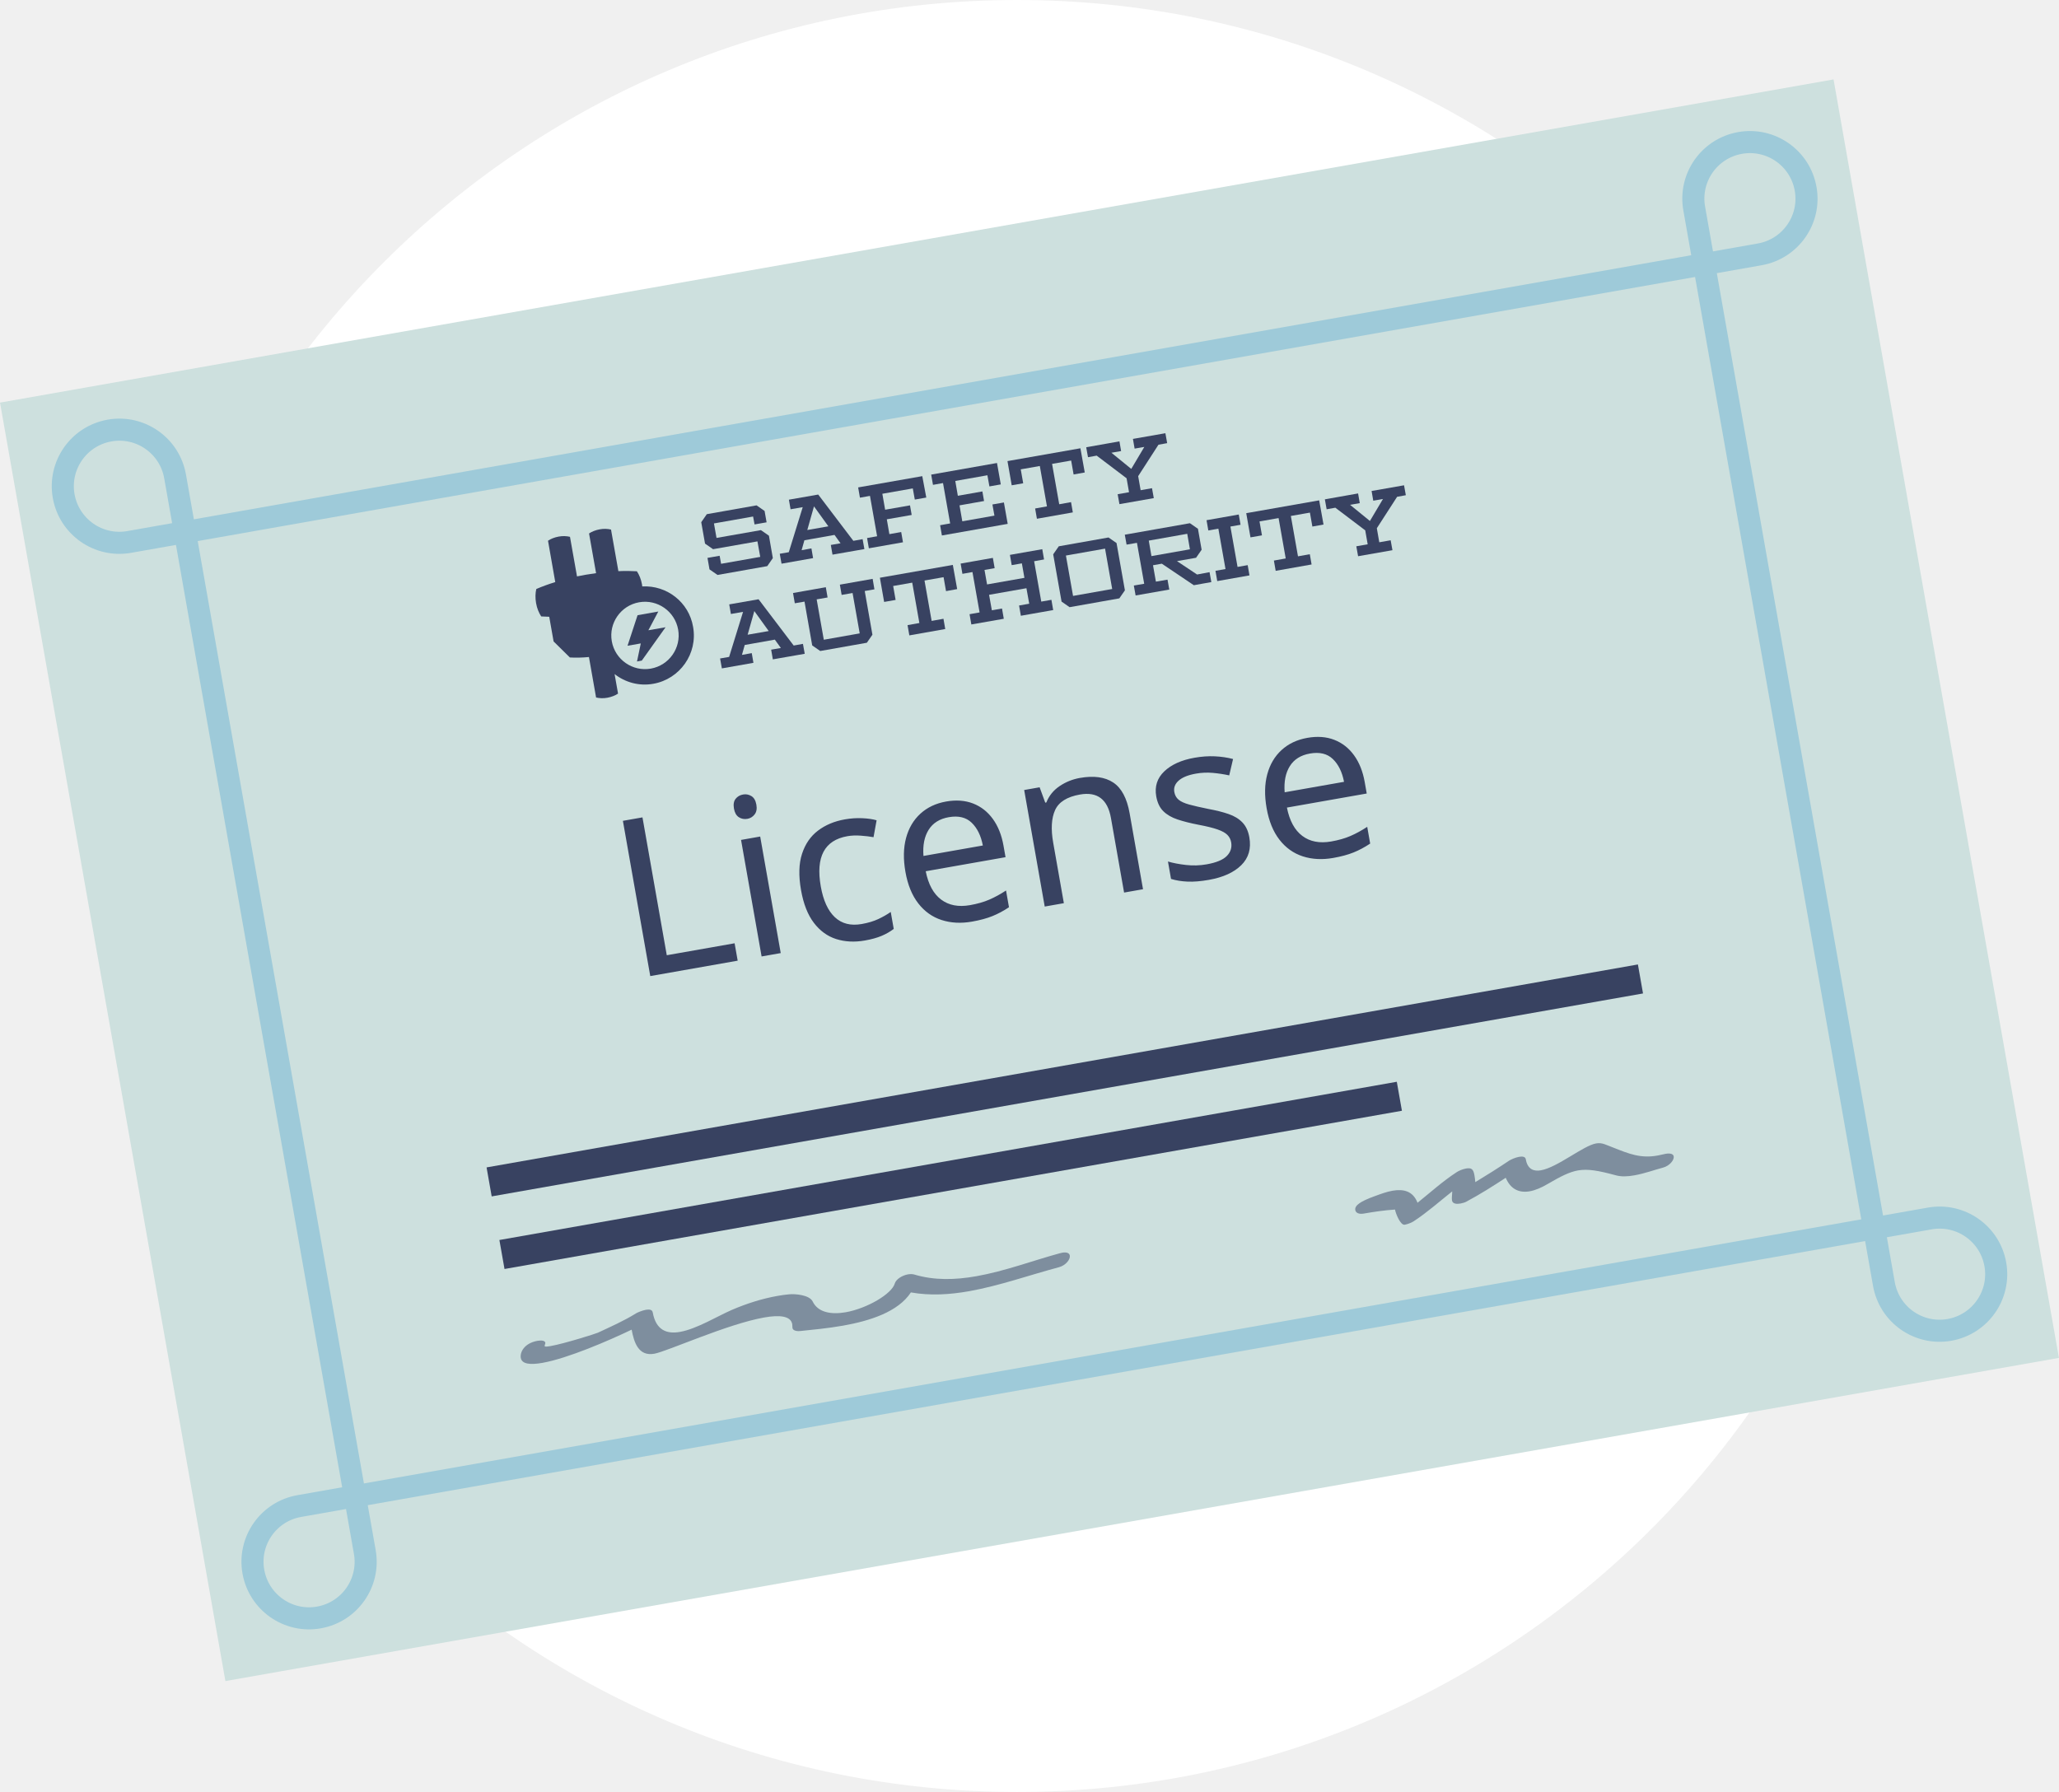
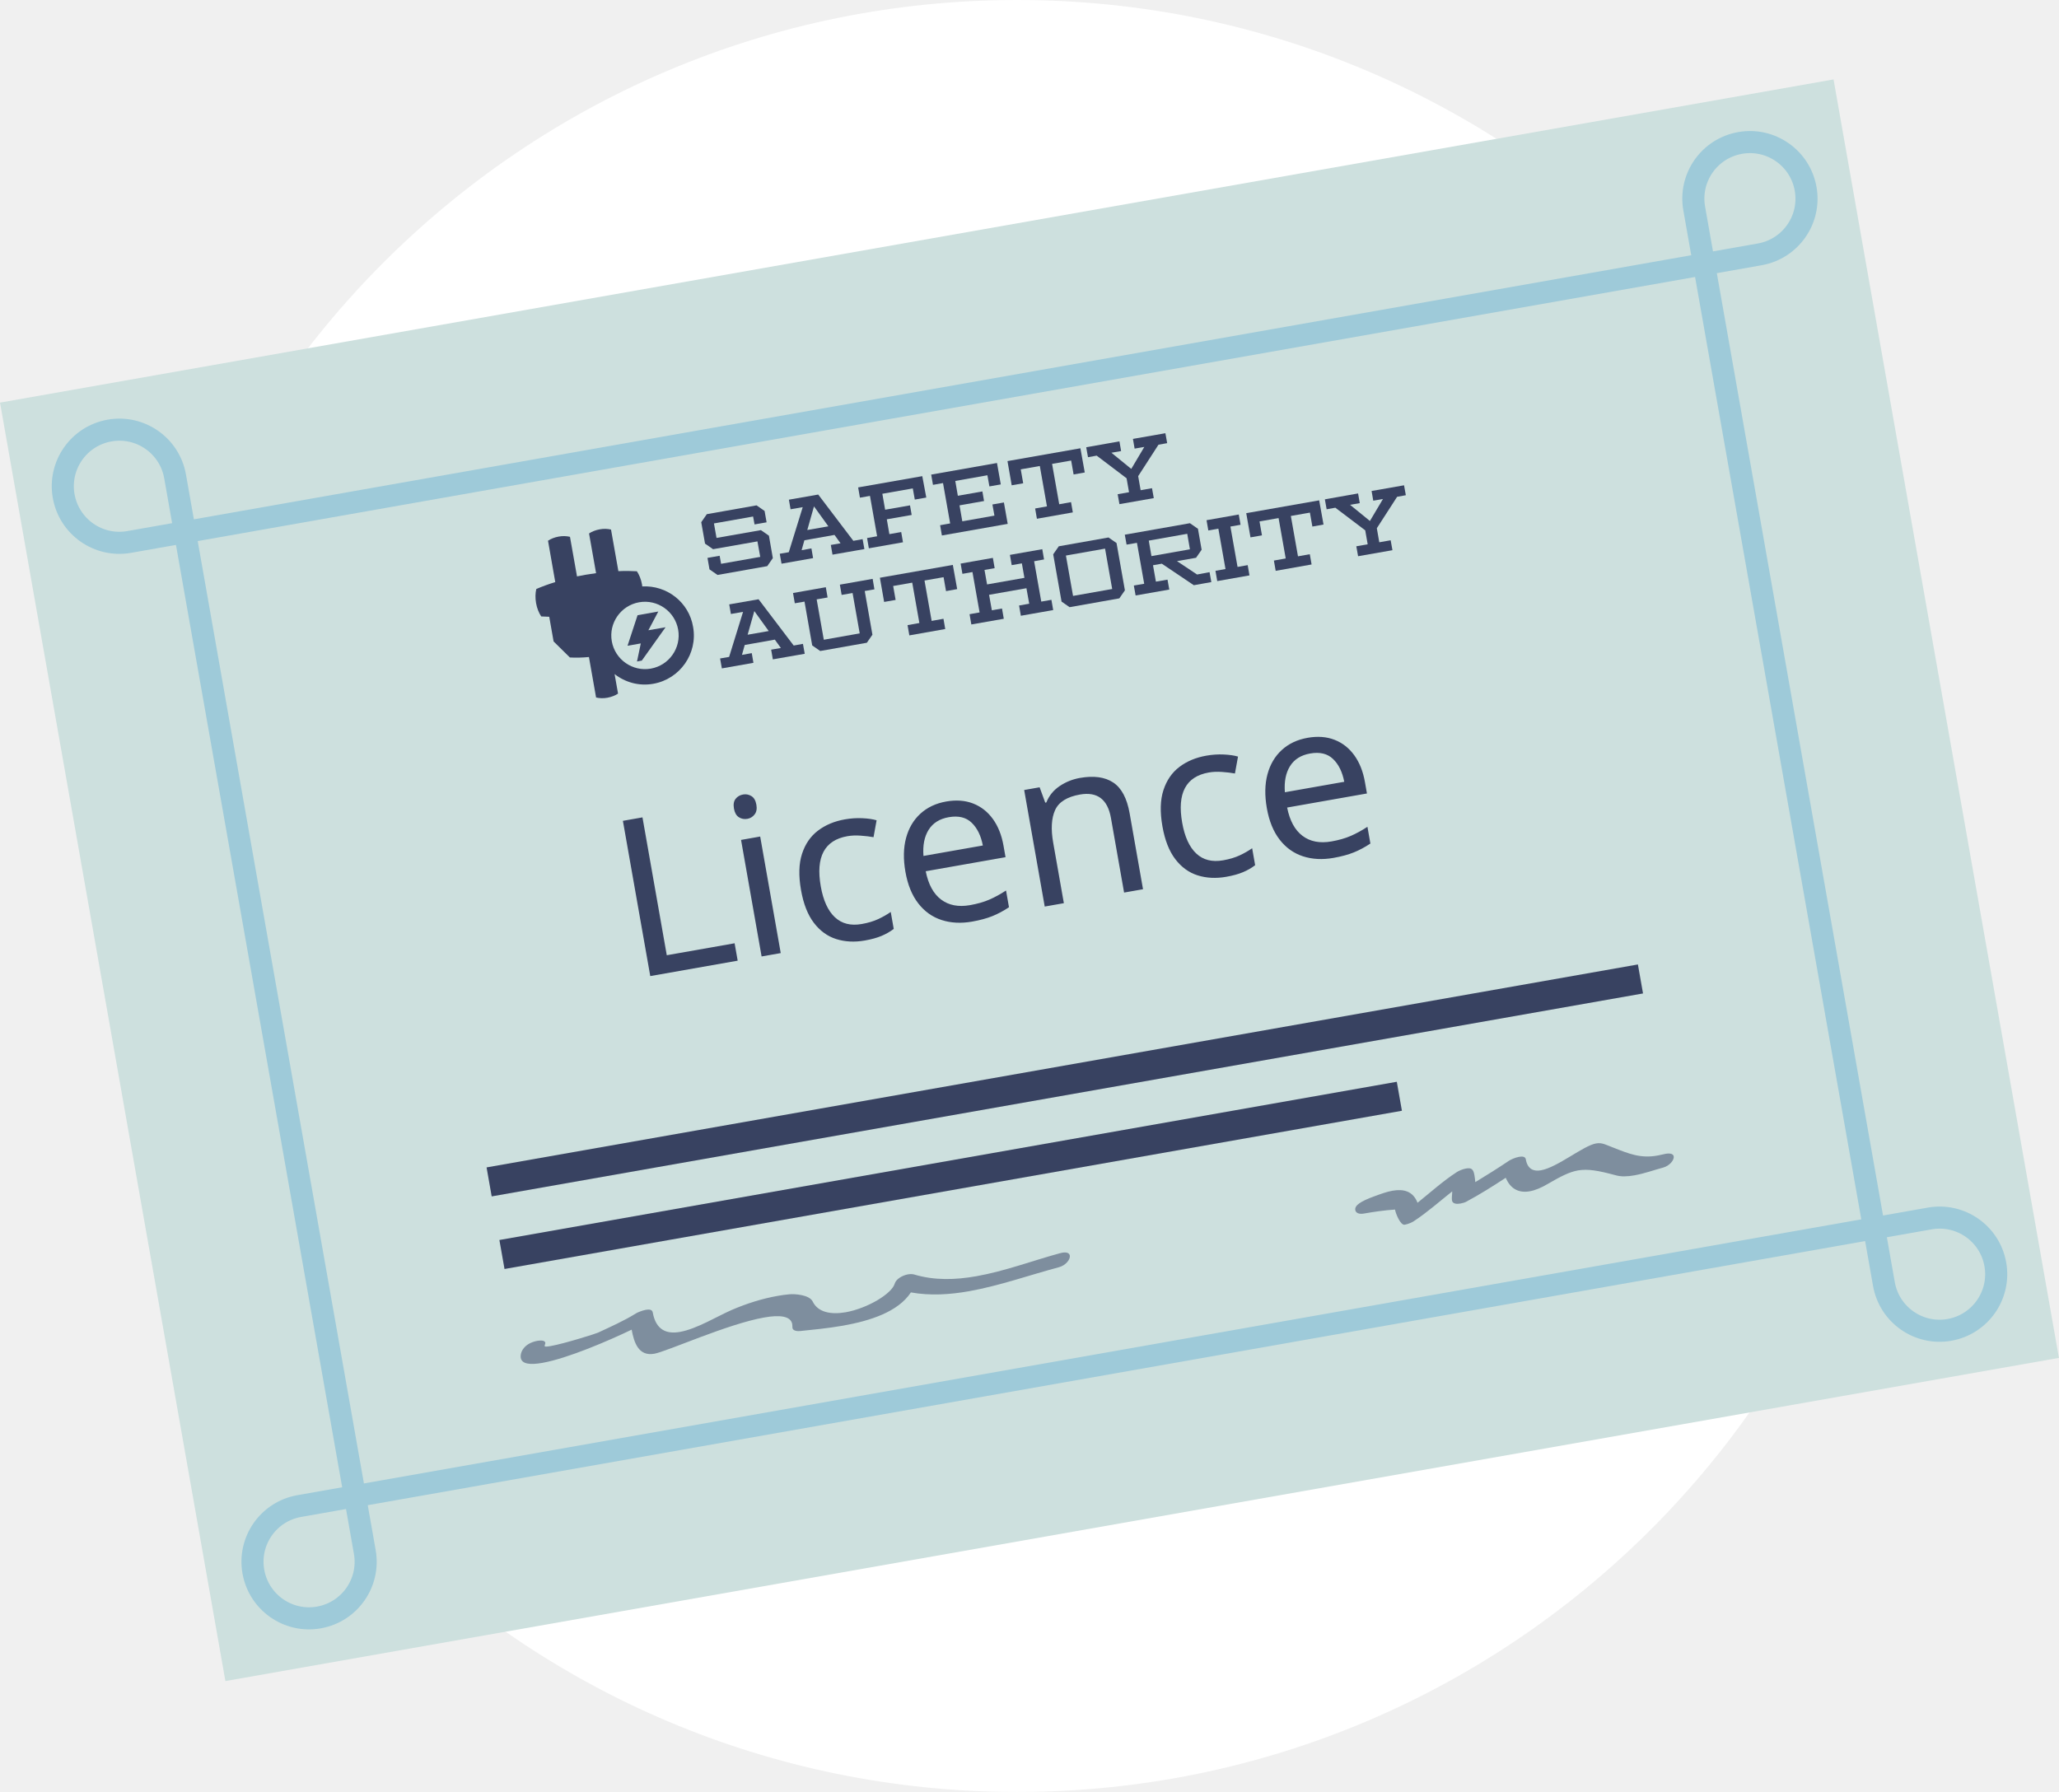
<svg xmlns="http://www.w3.org/2000/svg" version="1.1" id="Layer_1" x="0px" y="0px" viewBox="0 0 1846.3 1607" style="enable-background:new 0 0 1846.3 1607;" xml:space="preserve">
  <style type="text/css">
	.st0{fill:#FFFFFF;}
	.st1{fill:#CDE0DE;}
	.st2{fill:#384261;}
	.st3{fill:none;stroke:#9ECAD9;stroke-width:19.8;stroke-miterlimit:10;}
	.st4{fill:none;stroke:#384261;stroke-width:26.4;stroke-miterlimit:10;}
	.st5{fill:#7E8E9E;}
	.st6{font-family:'SantEliaScript-Regular';}
	.st7{font-size:198px;}
</style>
  <circle class="st0" cx="912.1" cy="803.5" r="803.5" />
  <rect x="88.4" y="207.3" transform="matrix(0.9848 -0.1736 0.1736 0.9848 -123.0312 172.2416)" class="st1" width="1669.5" height="1164.2" />
  <path class="st2" d="M575.9,525.9c-0.1-0.5-0.1-1.1-0.2-1.7c-0.8-4.6-2.5-8.7-4.6-11.9c-5.1-0.3-10.7-0.4-16.6-0.1l-6.6-37.3  c-3-0.7-6.5-0.9-10.2-0.2c-3.7,0.7-7,2-9.5,3.7l6.3,35.6c-3,0.4-6.1,0.9-9.2,1.4c-2.7,0.5-5.3,1-7.9,1.5l-6.3-35.5  c-3-0.7-6.5-0.9-10.2-0.2c-3.7,0.7-7,2-9.5,3.7l6.5,37.1c-6.2,1.9-11.9,4-17,6.2c-0.9,3.7-1,8.1-0.2,12.7c0.8,4.6,2.5,8.7,4.6,11.9  c2.3,0.1,4.8,0.2,7.2,0.3l3.9,22.1l14.6,14.4c5.1,0.3,10.9,0.2,17.1-0.4l6.4,36.3c3,0.7,6.5,0.9,10.2,0.2s7-2,9.5-3.7l-3.1-17.5  c9.5,7.4,21.9,11,34.7,8.7c23.9-4.2,40-27.1,35.7-51C617.8,540,597.9,524.7,575.9,525.9z M583.6,599.6c-16.4,2.9-32.1-8.1-35-24.5  s8.1-32.1,24.5-35s32.1,8.1,35,24.5S600,596.7,583.6,599.6z" />
  <polygon class="st2" points="590.3,548.4 571.7,551.7 562.7,579.1 574.6,577 571.2,593.2 575.5,592.4 596.8,562.5 581.4,565.2 " />
  <path class="st2" d="M676.6,470.3l-1.3-7.1l-35.1,6.2l2.3,13l39.8-7l7.2,5l3.5,20.1l-5,7.2l-44.6,7.9l-7.2-5l-1.8-10.3l10.9-1.9  l1.3,7.2l35.1-6.2l-2.5-13.9l-39.8,7l-7.2-5l-3.4-19.2l5-7.2l44.6-7.9l7.2,5l1.8,10.2L676.6,470.3z" />
  <path class="st2" d="M773.5,483.5l1.6,8.9l-28.6,5l-1.5-8.7l8.7-1.5l-5.4-7.5l-27,4.8l-2.5,8.9l8.8-1.6l1.5,8.7l-28.3,5l-1.6-8.9  l8.1-1.4l12.5-40.4l-10.9,1.9l-1.5-8.6l26.3-4.6l31.5,41.5L773.5,483.5z M742.8,472l-12.9-17.9l-6,21.2L742.8,472z" />
  <path class="st2" d="M830.6,446.2l-10.3,1.8l-1.8-10l-27.3,4.8l2.5,14.3l22.3-3.9l1.5,8.6l-22.3,3.9l2.3,13.3l10.6-1.9l1.6,9.2  l-30.6,5.4l-1.6-9.2l9-1.6l-6.4-36.2l-9,1.6l-1.6-9.2L827,427L830.6,446.2z" />
  <path class="st2" d="M887.2,436.2l-1.8-10l-28.8,5.1l2.3,13.3l22-3.9l1.5,8.6l-22,3.9l2.5,14.3l28.8-5.1l-1.8-10l10.3-1.8l3.4,19.2  l-59,10.4L843,471l9-1.6l-6.4-36.2l-9,1.6l-1.6-9.2l59-10.4l3.4,19.2L887.2,436.2z" />
  <path class="st2" d="M972.7,423.7l-10,1.8l-2.2-12.5l-17.1,3l6.4,36.2l10.6-1.9l1.6,9.2l-32.2,5.7l-1.6-9.2l10.6-1.9l-6.4-36.2  l-17.1,3l2.2,12.5l-10.3,1.8l-3.8-21.7l65.4-11.5L972.7,423.7z" />
  <path class="st2" d="M1020.6,427l2.2,12.6l10.2-1.8l1.6,8.9l-30.8,5.4l-1.6-8.9l10.2-1.8l-2.2-12.5l-26.8-20.3l-7.8,1.4l-1.6-8.9  l29.8-5.3l1.5,8.7l-8.7,1.5l17.8,14.5l11.7-19.7l-8.7,1.5l-1.5-8.7l29.1-5.1l1.6,8.9l-7.8,1.4L1020.6,427z" />
  <path class="st2" d="M720,577.4l1.6,8.9l-28.6,5l-1.5-8.7l8.7-1.5l-5.4-7.5l-27,4.8l-2.5,8.9l8.8-1.6l1.5,8.7l-28.3,5l-1.6-8.9  l8.1-1.4l12.5-40.4l-10.9,1.9l-1.5-8.6l26.3-4.6l31.5,41.5L720,577.4z M689.3,565.9L676.4,548l-6,21.2L689.3,565.9z" />
  <path class="st2" d="M784.1,528.5l-8.7,1.5l6.9,39.2l-5,7.2l-41.8,7.4l-7.2-5l-6.9-39.3l-8.7,1.5l-1.6-9.2l29.4-5.2l1.6,9.2  l-9.8,1.7l6.4,36.2l32.2-5.7l-6.4-36.2l-9.8,1.7l-1.6-9.2l29.4-5.2L784.1,528.5z" />
  <path class="st2" d="M858.3,528.3l-10,1.8l-2.2-12.5l-17.1,3l6.4,36.2l10.6-1.9l1.6,9.2l-32.2,5.7l-1.6-9.2l10.6-1.9l-6.4-36.2  l-17.1,3l2.2,12.5l-10.3,1.8l-3.8-21.7l65.4-11.5L858.3,528.3z" />
  <path class="st2" d="M927.3,503.3l6.4,36.2l9.1-1.6l1.6,9.2l-29,5.1l-1.6-9.2l9.1-1.6l-2.5-13.9l-33.5,5.9l2.5,13.9l9.1-1.6l1.6,9.2  L871,560l-1.6-9.2l9-1.6L872,513l-9,1.6l-1.6-9.2l28.9-5.1l1.6,9.2l-9.1,1.6l2.3,13l33.5-5.9l-2.3-13l-9.1,1.6l-1.6-9.2l29-5.1  l1.6,9.2L927.3,503.3z" />
  <path class="st2" d="M1001.2,487l7.5,42.4l-5,7.2l-44.6,7.9l-7.2-5l-7.5-42.4l5-7.2L994,482L1001.2,487z M955.8,498.2l6.4,36.2  l35.1-6.2l-6.4-36.2L955.8,498.2z" />
  <path class="st2" d="M1084.6,513.1l1.6,8.9l-15.7,2.8l-28.7-19.3l-7.9,1.4l2.6,14.7l10.4-1.8l1.6,8.9l-30.2,5.3l-1.6-8.9l9.3-1.6  l-6.5-36.7l-9.3,1.6l-1.6-8.9l58.4-10.3l7.2,5l3.3,18.8l-5,7.2l-17.1,3l18,12L1084.6,513.1z M1032.5,498.7l34.5-6.1l-2.4-13.9  l-34.5,6.1L1032.5,498.7z" />
  <path class="st2" d="M1103.3,472.2l6.4,36.2l9.1-1.6l1.6,9.2l-28.9,5.1l-1.6-9.2l9-1.6l-6.4-36.2l-9,1.6l-1.6-9.2l28.9-5.1l1.6,9.2  L1103.3,472.2z" />
  <path class="st2" d="M1186.8,470.4l-10,1.8l-2.2-12.5l-17.1,3l6.4,36.2l10.6-1.9l1.6,9.2l-32.2,5.7l-1.6-9.2l10.6-1.9l-6.4-36.2  l-17.1,3l2.2,12.5l-10.3,1.8l-3.8-21.7l65.4-11.5L1186.8,470.4z" />
  <path class="st2" d="M1234.6,473.7l2.2,12.6l10.2-1.8l1.6,8.9l-30.8,5.4l-1.6-8.9l10.2-1.8l-2.2-12.5l-26.8-20.3l-7.8,1.4l-1.6-8.9  l29.8-5.3l1.5,8.7l-8.7,1.5l17.8,14.5l11.7-19.7l-8.7,1.5l-1.5-8.7l29.1-5.1l1.6,8.9l-7.8,1.4L1234.6,473.7z" />
  <path class="st3" d="M1578,228.1c27.6-4.9,46-31.2,41.1-58.8s-31.2-46-58.8-41.1c-27.6,4.9-46,31.2-41.1,58.8l170.1,964.5  c4.9,27.6,31.2,46,58.8,41.1c27.6-4.9,46-31.2,41.1-58.8s-31.2-46-58.8-41.1L268.3,1350.6c-27.6,4.9-46,31.2-41.1,58.8  c4.9,27.6,31.2,46,58.8,41.1c27.6-4.9,46-31.2,41.1-58.8L157,427.2c-4.9-27.6-31.2-46-58.8-41.1s-46,31.2-41.1,58.8  s31.2,46,58.8,41.1L1578,228.1z" />
  <line class="st4" x1="438.6" y1="1059.9" x2="1471" y2="877.9" />
  <line class="st4" x1="450.1" y1="1125" x2="1254.8" y2="983.1" />
  <g>
    <path class="st5" d="M869.1,1157.9c-17.5,3.1-35,4.2-52.3,1.1c-11.6,17.6-36.8,25.5-60.8,29.8c-14.2,2.5-27.9,3.7-38.1,4.8   c-2.4,0.3-6.8,0.1-7.3-2.7c-0.2-1.2,0-2.4-0.2-3.4c-1.3-7.4-11.3-8.5-25.2-6c-32.9,5.8-87.2,30.5-98.5,32.5   c-14.3,2.5-18.2-10.3-20.3-21.6c-20.4,9.8-57.4,25.8-80.1,29.8c-10.8,1.9-18.3,1.1-19.3-4.4c-0.9-4.9,2.8-13.2,15-15.4   c3.6-0.6,6.7-0.2,7,1.8c0.1,0.8-0.7,2-0.6,2.9c0.1,0.8,2.2,0.5,5.4,0c12-2.1,40.3-11,42.4-12c11.5-5.4,23.2-10.5,34.1-17.3   c1.1-0.7,5.2-2.5,8.8-3.2c3-0.5,5.7-0.3,6.2,2.3c2.9,16.2,12.8,19.6,24.5,17.5c15.1-2.7,33.7-14.2,46.4-19.7   c13.3-5.7,27-10.1,41.2-12.6c3.4-0.6,6.9-1.1,10.3-1.4c4.9-0.5,18,0.4,21,6.4c4.8,10,16.7,11.9,29.6,9.7   c19.6-3.5,41.4-16.6,44-25.7c1.2-4.1,6.9-7.4,11.9-8.3c1.9-0.3,4-0.3,5.4,0.1c18.3,5.5,37,4.9,55.8,1.6c25.5-4.5,51-14.1,74.9-20.6   c0.8-0.1,1.4-0.4,2.1-0.5c4.4-0.8,6.5,0.5,6.9,2.5c0.6,3.4-3.5,8.8-9.7,10.5C923.6,1143.3,896.4,1153,869.1,1157.9z" />
  </g>
  <path class="st5" d="M1465.6,1054c-6,1.1-11.8,1.4-17-0.1c-15.5-4.2-24.7-5.8-33.6-4.3c-7.8,1.4-15.4,5.3-27.1,12.1  c-5.7,3.4-11.2,5.7-16.1,6.6c-9.5,1.7-17.3-1.8-21.6-12.1c-11.5,7.5-23.1,14.9-35.5,21.5c-1,0.6-3,1.2-5.1,1.6  c-3.4,0.6-7,0.3-7.6-2.7c-0.4-2.3,0.2-5.5,0.2-8.2c-11.4,9-22.2,18.7-34.4,26.7c-1.7,1.1-4.9,2.6-8.2,3.2c-3.8,0.7-8.1-10-8.7-13.6  c-9.4,0.6-18.8,2-28,3.6c-4.4,0.8-7.2-0.7-7.6-3.1c-0.8-4.3,5-8,17.1-12.4c5.7-2.1,11.1-4.1,16.3-5c9.9-1.7,18.3,0.3,22.4,10.8  c11.6-9.3,22.6-19.3,35.2-27.5c1.7-1.1,5-2.6,8.2-3.2c4.8-0.8,6.6,0.3,7.6,5.9c0.4,2.1,0.6,4.2,0.8,6.3  c10.3-6.2,20.4-12.6,30.4-19.3c1.1-0.7,5.3-2.8,8.9-3.4c3-0.5,5.6-0.2,6,2.3c1.5,8.7,7,11,13.5,9.8c14.9-2.6,38-22.1,49.5-24.1  c5.6-1,9,1.4,15.6,3.8c13.7,5.4,24.4,9.9,39.8,7c2.2-0.4,4.8-1.1,7-1.5c4.7-0.8,6.9,0.4,7.2,2.3c0.6,3.2-3.6,8.5-9.6,10.1  C1483.9,1049,1474.7,1052.4,1465.6,1054z" />
-   <text transform="matrix(0.9848 -0.1736 0.1736 0.9848 564.1785 878.6584)" class="st2 st6 st7">License</text>
+   <text transform="matrix(0.9848 -0.1736 0.1736 0.9848 564.1785 878.6584)" class="st2 st6 st7">Licence</text>
</svg>
